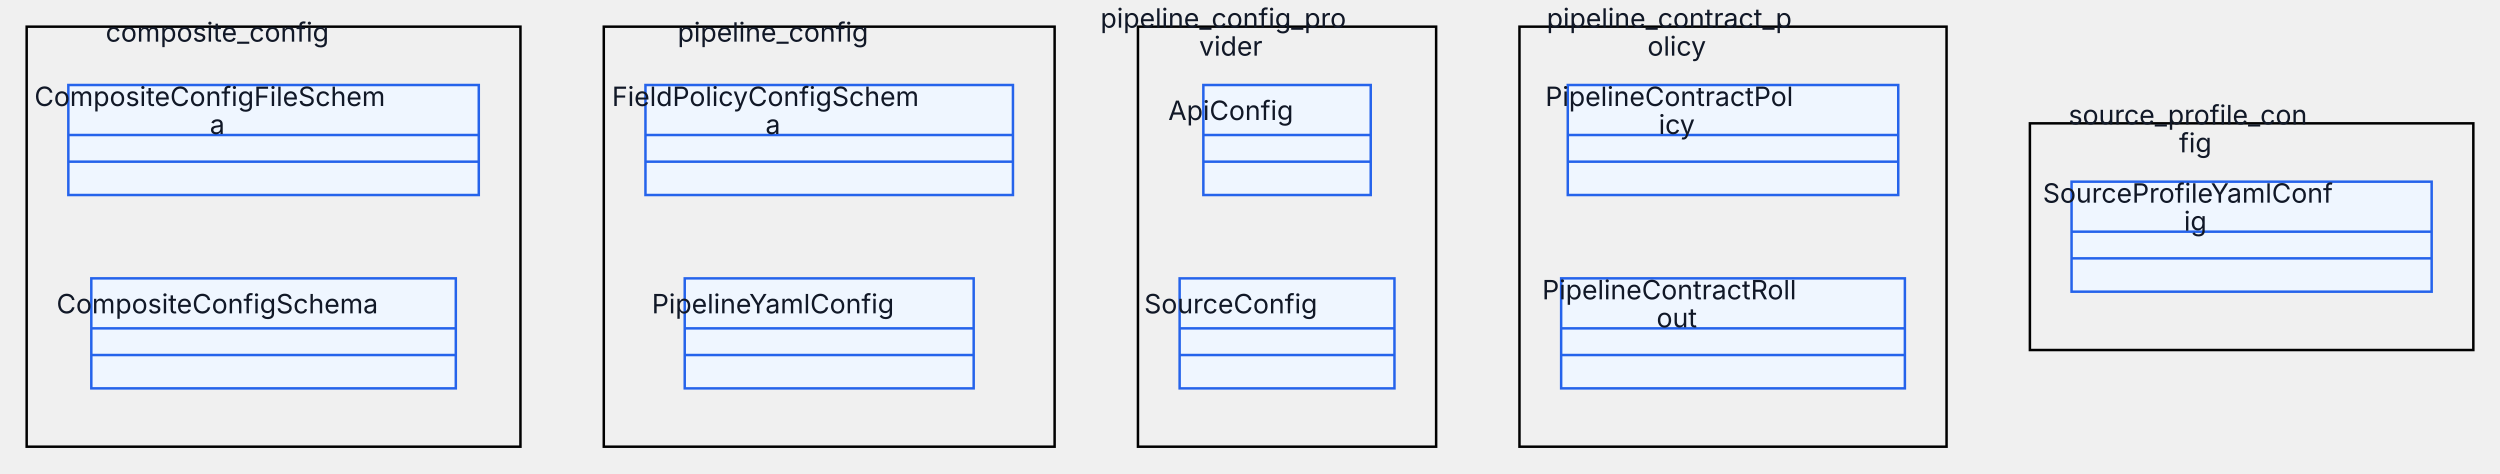
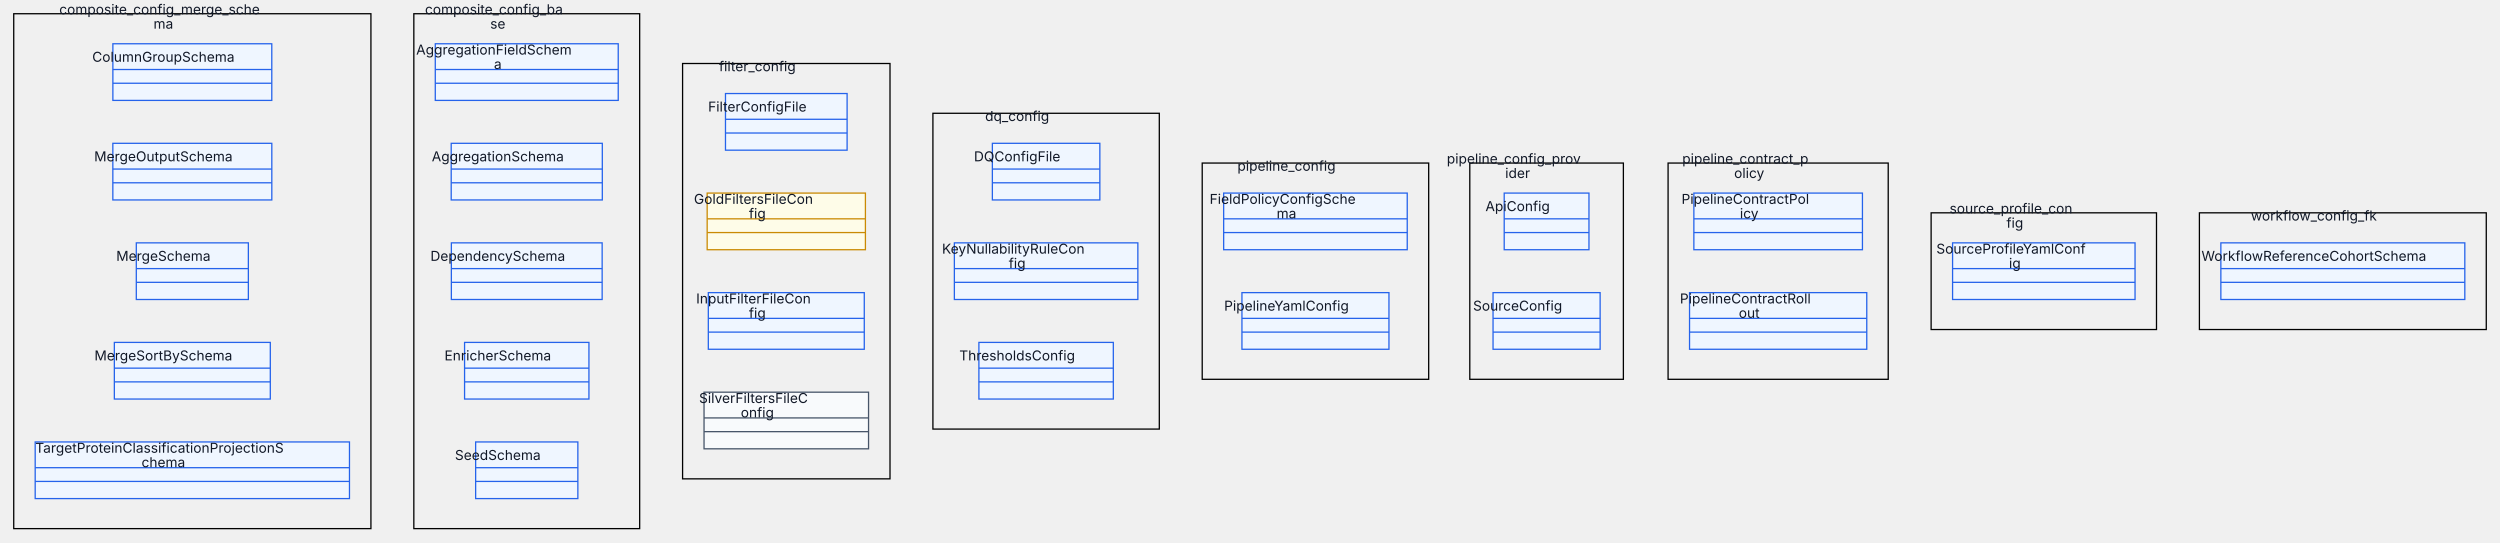
- <svg xmlns="http://www.w3.org/2000/svg" id="my-svg" width="100%" aria-roledescription="classDiagram" style="max-width:1499.91px;background-color:white" viewBox="0 -8 1499.906 284">
+ <svg xmlns="http://www.w3.org/2000/svg" id="my-svg" width="100%" aria-roledescription="classDiagram" style="max-width:2913.22px;background-color:white" viewBox="0 -8 2913.219 632">
  <style>#my-svg{font-family:Inter,-apple-system,BlinkMacSystemFont,'Segoe UI',Roboto,Oxygen,Ubuntu,sans-serif;font-size:16px;fill:#212121;}#my-svg .error-icon{fill:#f0fdf4;}#my-svg .error-text{fill:#212121;stroke:#212121;}#my-svg .edge-thickness-normal{stroke-width:2px;}#my-svg .edge-thickness-thick{stroke-width:3.5px;}#my-svg .edge-pattern-solid{stroke-dasharray:0;}#my-svg .edge-pattern-dashed{stroke-dasharray:3;}#my-svg .edge-pattern-dotted{stroke-dasharray:2;}#my-svg .marker{fill:#475569;stroke:#475569;}#my-svg .marker.cross{stroke:#475569;}#my-svg svg{font-family:Inter,-apple-system,BlinkMacSystemFont,'Segoe UI',Roboto,Oxygen,Ubuntu,sans-serif;font-size:16px;}#my-svg g.classGroup text{fill:#2563eb;stroke:none;font-family:Inter,-apple-system,BlinkMacSystemFont,'Segoe UI',Roboto,Oxygen,Ubuntu,sans-serif;font-size:10px;}#my-svg g.classGroup text .title{font-weight:bolder;}#my-svg .nodeLabel,#my-svg .edgeLabel{color:#212121;}#my-svg .edgeLabel .label rect{fill:#eff6ff;}#my-svg .label text{fill:#212121;}#my-svg .edgeLabel .label span{background:#eff6ff;}#my-svg .classTitle{font-weight:bolder;}#my-svg .node rect,#my-svg .node circle,#my-svg .node ellipse,#my-svg .node polygon,#my-svg .node path{fill:#eff6ff;stroke:#2563eb;stroke-width:1px;}#my-svg .divider{stroke:#2563eb;stroke-width:1;}#my-svg g.clickable{cursor:pointer;}#my-svg g.classGroup rect{fill:#eff6ff;stroke:#2563eb;}#my-svg g.classGroup line{stroke:#2563eb;stroke-width:1;}#my-svg .classLabel .box{stroke:none;stroke-width:0;fill:#eff6ff;opacity:0.5;}#my-svg .classLabel .label{fill:#2563eb;font-size:10px;}#my-svg .relation{stroke:#475569;stroke-width:1;fill:none;}#my-svg .dashed-line{stroke-dasharray:3;}#my-svg .dotted-line{stroke-dasharray:1 2;}#my-svg #compositionStart,#my-svg .composition{fill:#475569!important;stroke:#475569!important;stroke-width:1;}#my-svg #compositionEnd,#my-svg .composition{fill:#475569!important;stroke:#475569!important;stroke-width:1;}#my-svg #dependencyStart,#my-svg .dependency{fill:#475569!important;stroke:#475569!important;stroke-width:1;}#my-svg #dependencyStart,#my-svg .dependency{fill:#475569!important;stroke:#475569!important;stroke-width:1;}#my-svg #extensionStart,#my-svg .extension{fill:transparent!important;stroke:#475569!important;stroke-width:1;}#my-svg #extensionEnd,#my-svg .extension{fill:transparent!important;stroke:#475569!important;stroke-width:1;}#my-svg #aggregationStart,#my-svg .aggregation{fill:transparent!important;stroke:#475569!important;stroke-width:1;}#my-svg #aggregationEnd,#my-svg .aggregation{fill:transparent!important;stroke:#475569!important;stroke-width:1;}#my-svg #lollipopStart,#my-svg .lollipop{fill:#eff6ff!important;stroke:#475569!important;stroke-width:1;}#my-svg #lollipopEnd,#my-svg .lollipop{fill:#eff6ff!important;stroke:#475569!important;stroke-width:1;}#my-svg .edgeTerminals{font-size:11px;}#my-svg .classTitleText{text-anchor:middle;font-size:18px;fill:#212121;}#my-svg :root{--mermaid-font-family:"trebuchet ms",verdana,arial,sans-serif;}/*
 * Пользовательские стили диаграмм BioETL (структурированная копия)
 * Источник: custom.css
 * Цель: сгруппировать правила по типам элементов и документировать назначение каждого CSS-параметра.
 */

/* =========================================================
 * 1) Глобальная типографика и базовое поведение текста
 * ========================================================= */
svg {
    /* Задаёт основной стек шрифтов для всего текста в SVG. */
    font-family: Inter, -apple-system, BlinkMacSystemFont, 'Segoe UI', Roboto,
    Oxygen, Ubuntu, sans-serif;
}



/* =========================================================
 * 2) Общая геометрия узлов (для нескольких типов диаграмм)
 * ========================================================= */
.node rect,
.node circle,
.node ellipse,
.node polygon,
.node path {
    /* Единая толщина контура для фигур узлов. */
    stroke-width: 1.5px !important;
    /* Скругляет углы по горизонтали для более мягкого вида. */
    rx: 8;
    /* Скругляет углы по вертикали в паре с rx. */
    ry: 8;
    /* Добавляет лёгкую тень и отделяет узлы от фона. */
    filter:  none; /*  drop-shadow(0px 1px 2px rgba(0, 0, 0, 0.05));*/
}

/* =========================================================
 * 3) Контейнеры subgraph / cluster
 * ========================================================= */
.cluster rect,
.cluster path {
    /* Увеличивает радиус углов у контейнеров-групп. */
    rx: 10;
    /* Поддерживает симметрию скругления по вертикали. */
    ry: 10;
    /* Нейтральная заливка контейнера для снижения визуального шума. */
    fill: #f8fafc;
    /* Приглушённая обводка, чтобы границы были заметны, но не доминировали. */
    stroke: #94a3b8;
    /* Толщина границы контейнера в тон большинству узлов. */
    stroke-width: 1.5px;
    /* Убирает пунктир у рамок контейнеров. */
    stroke-dasharray: none;
    /* Делает фон контейнера полностью непрозрачным. */
    fill-opacity: 1;
    /* Отключает тень контейнера, чтобы акцент оставался на узлах. */
    filter: none;
}

.cluster text {
    /* Нормальный вес шрифта для заголовков групп. */
    font-weight: 400;
    /* Увеличенный размер заголовка относительно текста узлов. */
    font-size: 16px;
}

/* =========================================================
 * 4) Стили линий связей (edges/links)
 * ========================================================= */
.edgePath .path {
    /* Делает основные ребра более заметными в плотных графах. */
    stroke-width: 2.5px;
    /* Скругляет соединения сегментов линий. */
    stroke-linejoin: round;
    /* Скругляет окончания линий. */
    stroke-linecap: round;
}

.edgePath path,
.flowchart-link,
.relation,
.messageLine0,
.messageLine1,
.transition path {
    /* Унифицированные скруглённые соединения для всех типов линий. */
    stroke-linejoin: round;
    /* Унифицированные скруглённые окончания для всех типов линий. */
    stroke-linecap: round;
}

.transition path {
    /* Выравнивает толщину переходов state diagram с основными ребрами. */
    stroke-width: 2.5px;
}

/* =========================================================
 * 5) Подписи ребер и fallback-текст
 * ========================================================= */
.edgeLabel {
    /* Компактный размер шрифта для подписей на связях. */
    font-size: 12px;
    /* Плотная межстрочность для экономии места. */
    line-height: 1.1;
    /* Базовый непрозрачный фон под подписью. */
    background-color: #ffffff;
    /* Небольшие внутренние отступы вокруг текста. */
    padding: 1px 3px;
    /* Мягкое скругление фона подписи. */
    border-radius: 2px;
}

.edgeLabel span,
.edgeLabel p,
text.fo-fallback {
    /* Принудительный тёмный fill для контраста в SVG-рендерах. */
    fill: #111827 !important;
    /* Принудительный тёмный цвет для HTML-подписей. */
    color: #111827 !important;
    /* Полная непрозрачность текста. */
    opacity: 1 !important;
    /* Компактная межстрочность для многострочных подписей. */
    line-height: 1.1;
    /* Убирает стандартные внешние отступы HTML-параграфов. */
    margin: 0;
    /* Убирает стандартные внутренние отступы HTML-параграфов. */
    padding: 0;
}

.edgeLabel .labelBkg,
.labelBkg {
    /* Жёстко задаёт белый фон под текстом подписей. */
    background-color: #ffffff !important;
    /* Делает фон полностью непрозрачным во всех просмотрщиках. */
    opacity: 1 !important;
}

.edgeLabel rect {
    /* Переопределяет полупрозрачный фон по умолчанию у Mermaid. */
    opacity: 1 !important;
    /* Жёстко фиксирует белую заливку прямоугольника под подписью. */
    fill: #ffffff !important;
}

/* =========================================================
 * 6) Элементы sequence diagram
 * ========================================================= */
.actor {
    /* Толщина границы actor-блоков. */
    stroke-width: 1.5px;
    /* Скругление углов actor-блоков по горизонтали. */
    rx: 4;
    /* Скругление углов actor-блоков по вертикали. */
    ry: 4;
}

.messageLine0,
.messageLine1 {
    /* Толщина линий сообщений в sequence diagram. */
    stroke-width: 1.6px;
}

.messageText {
    /* Базовый размер текста сообщений. */
    font-size: 13px;
}

.activation0 {
    /* Более тонкая линия activation bar, чтобы не перегружать схему. */
    stroke-width: 1px;
}

.note {
    /* Скругление углов заметки по горизонтали. */
    rx: 4;
    /* Скругление углов заметки по вертикали. */
    ry: 4;
    /* Тонкая граница для вторичных блоков. */
    stroke-width: 1px;
    /* Лёгкая тень для визуального отделения заметок. */
    filter: drop-shadow(1px 1px 2px rgba(0, 0, 0, 0.06));
}

/* =========================================================
 * 7) Базовые элементы class diagram
 * ========================================================= */
g.classGroup rect {
    /* Скругление углов class box по горизонтали. */
    rx: 10;
    /* Скругление углов class box по вертикали. */
    ry: 10;
    /* Толщина границы class box. */
    stroke-width: 1.5px;
    /* Мягкая тень у class box без агрессивного контраста. */
    filter: drop-shadow(1px 1px 2px rgba(0, 0, 0, 0.06));
}

g.classGroup text {
    /* Базовый размер текста внутри class diagram. */
    font-size: 14px;
    padding: 10px 10px;
}

g.classGroup line {
    /* Толщина внутренних разделителей класса. */
    stroke-width: 1px;
}

.relation {
    /* Толщина связей между классами на уровне основных ребер. */
    stroke-width: 2.5px;
}

/* =========================================================
 * 8) Типографика HTML-лейблов class diagram
 * ========================================================= */
g.label-group .nodeLabel {
    /* Увеличенный размер названия класса для иерархии. */
    font-size: 16px !important;
    /* Полужирный акцент на имени класса. */
    font-weight: 200 !important;
    /* Лёгкое межбуквенное расстояние для читаемости заголовка. */
    letter-spacing: 0.01em;
}

g.annotation-group .nodeLabel {
    /* Уменьшенный размер для стереотипов/аннотаций. */
    font-size: 11px !important;
    /* Курсив для визуального отделения аннотаций. */
    font-style: italic !important;
    /* Небольшое ослабление контраста вторичного текста. */
    opacity: 0.8;
}

g.members-group .nodeLabel,
g.methods-group .nodeLabel {
    /* Компактный размер для атрибутов и методов. */
    font-size: 12px !important;
    /* Нормальный вес шрифта для плотного структурного текста. */
    font-weight: 400 !important;
}

/* =========================================================
 * 9) Помощники размеров foreignObject (class/flowchart)
 * ========================================================= */
g.members-group foreignObject,
g.methods-group foreignObject {
    /* Минимальная высота областей members/methods. */
    min-height: 40px;
}

.node foreignObject &gt; div,
g.classGroup foreignObject &gt; div {
    /* Стабилизирует вычисление размеров с учётом отступов/границ. */
    box-sizing: border-box;
}

.node.size-sm foreignObject &gt; div {
    /* Минимальная высота для малого размерного уровня узла. */
    min-height: 80px;
    /* Минимальная ширина для малого размерного уровня узла. */
    min-width: 180px;
}

.node.size-md foreignObject &gt; div {
    /* Минимальная высота для среднего размерного уровня узла. */
    min-height: 140px;
    /* Минимальная ширина для среднего размерного уровня узла. */
    min-width: 260px;
}

.node.size-lg foreignObject &gt; div {
    /* Минимальная высота для большого размерного уровня узла. */
    min-height: 200px;
    /* Минимальная ширина для большого размерного уровня узла. */
    min-width: 340px;
}

/* =========================================================
 * 10) Элементы state diagram
 * ========================================================= */
g.stateGroup rect {
    /* Скругление углов контейнеров состояний по горизонтали. */
    rx: 8;
    /* Скругление углов контейнеров состояний по вертикали. */
    ry: 8;
}

.statediagram-state rect {
    /* Скругление углов узлов состояния по горизонтали. */
    rx: 8;
    /* Скругление углов узлов состояния по вертикали. */
    ry: 8;
    /* Толщина границы узла состояния. */
    stroke-width: 1.5px;
    /* Лёгкая тень для визуального отделения state box. */
    filter: drop-shadow(1px 2px 3px rgba(0, 0, 0, 0.08));
}

/* =========================================================
 * 11) Элементы ER diagram
 * ========================================================= */
.er.entityBox {
    /* Толщина границы сущности ER-диаграммы. */
    stroke-width: 1.5px;
    /* Скругление углов сущности по горизонтали. */
    rx: 4;
    /* Скругление углов сущности по вертикали. */
    ry: 4;
    /* Лёгкая тень для отделения блоков сущностей. */
    filter: drop-shadow(1px 2px 3px rgba(0, 0, 0, 0.08));
}

/* =========================================================
 * 12) Узлы mindmap
 * ========================================================= */
.mindmap-node rect,
.mindmap-node circle {
    /* Толщина контура узлов mindmap. */
    stroke-width: 1.5px;
    /* Чуть более выраженная тень для плотных радиальных веток. */
    filter: drop-shadow(1px 2px 2px rgba(0, 0, 0, 0.1));
}

/* =========================================================
 * 13) Маркеры стрелок
 * ========================================================= */
marker path {
    /* Единый нейтральный цвет наконечников стрелок. */
    fill: #475569;
}

/* =========================================================
 * 14) Цветовая карта архитектурных слоёв (fallback-селекторы)
 * ========================================================= */
[id*="Domain"] &gt; rect,
[id*="Domain"] &gt; path {
    /* Цвет фона для доменного слоя. */
    fill: #f5f3ff !important;
    /* Цвет границы для доменного слоя. */
    stroke: #7c3aed !important;
}

.cluster[id*="Domain"] &gt; rect,
.cluster[id*="Domain"] &gt; path {
    fill: #ffffff !important;
}

[id*="Application"] &gt; rect,
[id*="Application"] &gt; path {
    /* Цвет фона для application-слоя. */
    fill: #f0fdf4 !important;
    /* Цвет границы для application-слоя. */
    stroke: #16a34a !important;
}

.cluster[id*="Application"] &gt; rect,
.cluster[id*="Application"] &gt; path {
    fill: #ffffff !important;
}

[id*="Infrastructure"] &gt; rect,
[id*="Infrastructure"] &gt; path {
    /* Цвет фона для infrastructure-слоя. */
    fill: #fff1f2 !important;
    /* Цвет границы для infrastructure-слоя. */
    stroke: #dc2626 !important;
}

.cluster[id*="Infrastructure"] &gt; rect,
.cluster[id*="Infrastructure"] &gt; path {
    fill: #ffffff !important;
}

[id*="Composition"] &gt; rect,
[id*="Composition"] &gt; path {
    /* Цвет фона для composition-слоя. */
    fill: #fff7ed !important;
    /* Цвет границы для composition-слоя. */
    stroke: #f59e0b !important;
}

.cluster[id*="Composition"] &gt; rect,
.cluster[id*="Composition"] &gt; path {
    fill: #ffffff !important;
}

[id*="Interfaces"] &gt; rect,
[id*="Interfaces"] &gt; path {
    /* Цвет фона для слоя интерфейсов. */
    fill: #eff6ff !important;
    /* Цвет границы для слоя интерфейсов. */
    stroke: #2563eb !important;
}

.cluster[id*="Interfaces"] &gt; rect,
.cluster[id*="Interfaces"] &gt; path {
    fill: #ffffff !important;
}

[id*="External"] &gt; rect,
[id*="External"] &gt; path {
    /* Цвет фона для внешних систем. */
    fill: #f1f5f9 !important;
    /* Цвет границы для внешних систем. */
    stroke: #64748b !important;
}

.cluster[id*="External"] &gt; rect,
.cluster[id*="External"] &gt; path {
    fill: #ffffff !important;
}

/* Белая подложка под подписи всех архитектурных/medallion слоёв */
g.cluster[id*="Domain"] .cluster-label foreignObject &gt; div,
g.cluster[id*="Application"] .cluster-label foreignObject &gt; div,
g.cluster[id*="Infrastructure"] .cluster-label foreignObject &gt; div,
g.cluster[id*="Composition"] .cluster-label foreignObject &gt; div,
g.cluster[id*="Interfaces"] .cluster-label foreignObject &gt; div,
g.cluster[id*="External"] .cluster-label foreignObject &gt; div,
g.cluster[id*="Bronze"] .cluster-label foreignObject &gt; div,
g.cluster[id*="Silver"] .cluster-label foreignObject &gt; div,
g.cluster[id*="Gold"] .cluster-label foreignObject &gt; div,
g.cluster[id*="Quarantine"] .cluster-label foreignObject &gt; div {
    background: #ffffff !important;
    padding: 0 6px !important;
    border-radius: 4px;
}

/* Fallback для рендеров без foreignObject: не рисуем толстую обводку */
g.cluster[id*="Domain"] .cluster-label text.fo-fallback,
g.cluster[id*="Application"] .cluster-label text.fo-fallback,
g.cluster[id*="Infrastructure"] .cluster-label text.fo-fallback,
g.cluster[id*="Composition"] .cluster-label text.fo-fallback,
g.cluster[id*="Interfaces"] .cluster-label text.fo-fallback,
g.cluster[id*="External"] .cluster-label text.fo-fallback,
g.cluster[id*="Bronze"] .cluster-label text.fo-fallback,
g.cluster[id*="Silver"] .cluster-label text.fo-fallback,
g.cluster[id*="Gold"] .cluster-label text.fo-fallback,
g.cluster[id*="Quarantine"] .cluster-label text.fo-fallback {
    fill: #111827 !important;
    stroke: none !important;
}

/* =========================================================
 * 15) Цветовая карта слоёв Medallion
 * ========================================================= */
[id*="Bronze"] &gt; rect,
[id*="Bronze"] &gt; path {
    /* Цвет фона Bronze-слоя. */
    fill: #fff7ed !important;
    /* Цвет границы Bronze-слоя. */
    stroke: #f59e0b !important;
}

[id*="Silver"] &gt; rect,
[id*="Silver"] &gt; path {
    /* Цвет фона Silver-слоя. */
    fill: #f8fafc !important;
    /* Цвет границы Silver-слоя. */
    stroke: #475569 !important;
}

[id*="Gold"] &gt; rect,
[id*="Gold"] &gt; path {
    /* Цвет фона Gold-слоя. */
    fill: #fefce8 !important;
    /* Цвет границы Gold-слоя. */
    stroke: #ca8a04 !important;
}

[id*="Quarantine"] &gt; rect,
[id*="Quarantine"] &gt; path {
    /* Цвет фона для карантинных/проблемных потоков данных. */
    fill: #ffe4e6 !important;
    /* Цвет границы для карантинных/проблемных потоков данных. */
    stroke: #e11d48 !important;
}
/* Нормализует вес текста в узлах и заголовках слоёв (без полужирного акцента). */
.node .label text,
.node .label tspan,
.node .label .nodeLabel,
text.fo-fallback {
    stroke: none !important;
    stroke-width: 0 !important;
    fill: #111827 !important;
    font-weight: 400 !important;
}
/* Single text layer (fallback-only) */
text.fo-fallback {
    display: inline !important;
}

foreignObject {
    display: none !important;
}/* bioetl-inject */#my-svg .edgeLabel rect{opacity:1!important;fill:#ffffff!important}#my-svg .labelBkg{background-color:#ffffff!important;opacity:1!important}#my-svg .edgeLabel .labelBkg{background-color:#ffffff!important;opacity:1!important}#my-svg .edgeLabel{font-size:12px;line-height:1.1;padding:1px 3px}#my-svg .edgeLabel span{color:#111827!important;fill:#111827!important;opacity:1!important;line-height:1.1;margin:0;padding:0}#my-svg .edgeLabel p{color:#111827!important;fill:#111827!important;opacity:1!important;line-height:1.1;margin:0;padding:0}#my-svg text.fo-fallback{color:#111827!important;fill:#111827!important;opacity:1!important}</style>
  <defs>
    <marker id="my-svg_classDiagram-aggregationStart" class="marker aggregation classDiagram" markerHeight="240" markerWidth="190" orient="auto" refX="18" refY="7">
      <path d="m18 7-9 6-8-6 8-6Z" />
    </marker>
  </defs>
  <defs>
    <marker id="my-svg_classDiagram-aggregationEnd" class="marker aggregation classDiagram" markerHeight="28" markerWidth="20" orient="auto" refX="1" refY="7">
      <path d="m18 7-9 6-8-6 8-6Z" />
    </marker>
  </defs>
  <defs>
    <marker id="my-svg_classDiagram-extensionStart" class="marker extension classDiagram" markerHeight="240" markerWidth="190" orient="auto" refX="18" refY="7">
      <path d="m1 7 17 6V1Z" />
    </marker>
  </defs>
  <defs>
    <marker id="my-svg_classDiagram-extensionEnd" class="marker extension classDiagram" markerHeight="28" markerWidth="20" orient="auto" refX="1" refY="7">
      <path d="M1 1v12l17-6Z" />
    </marker>
  </defs>
  <defs>
    <marker id="my-svg_classDiagram-compositionStart" class="marker composition classDiagram" markerHeight="240" markerWidth="190" orient="auto" refX="18" refY="7">
      <path d="m18 7-9 6-8-6 8-6Z" />
    </marker>
  </defs>
  <defs>
    <marker id="my-svg_classDiagram-compositionEnd" class="marker composition classDiagram" markerHeight="28" markerWidth="20" orient="auto" refX="1" refY="7">
      <path d="m18 7-9 6-8-6 8-6Z" />
    </marker>
  </defs>
  <defs>
    <marker id="my-svg_classDiagram-dependencyStart" class="marker dependency classDiagram" markerHeight="240" markerWidth="190" orient="auto" refX="6" refY="7">
      <path d="m5 7 4 6-8-6 8-6Z" />
    </marker>
  </defs>
  <defs>
    <marker id="my-svg_classDiagram-dependencyEnd" class="marker dependency classDiagram" markerHeight="28" markerWidth="20" orient="auto" refX="13" refY="7">
      <path d="m18 7-9 6 5-6-5-6Z" />
    </marker>
  </defs>
  <defs>
    <marker id="my-svg_classDiagram-lollipopStart" class="marker lollipop classDiagram" markerHeight="240" markerWidth="190" orient="auto" refX="13" refY="7">
      <circle cx="7" cy="7" r="6" fill="transparent" stroke="#000" />
    </marker>
  </defs>
  <defs>
    <marker id="my-svg_classDiagram-lollipopEnd" class="marker lollipop classDiagram" markerHeight="240" markerWidth="190" orient="auto" refX="1" refY="7">
      <circle cx="7" cy="7" r="6" fill="transparent" stroke="#000" />
    </marker>
  </defs>
  <g class="root">
    <g class="nodes">
      <g class="root">
        <g class="clusters" transform="translate(8)">
-           <g id="composite_config" class="cluster">
-             <path d="M8 8h296.25v252H8z" style="fill:none;stroke:black" />
+           <g id="composite_config_merge_schema" class="cluster">
+             <path d="M8 8h416.234v600H8z" style="fill:none;stroke:black" />
            <g class="cluster-label">
-               <text xml:space="preserve" x="62.258" y="9" class="fo-fallback" text-anchor="middle" transform="translate(93.867 8)">
-                 <tspan x="62.258">composite_config</tspan>
+               <text xml:space="preserve" x="122.477" y=".6" class="fo-fallback" text-anchor="middle" transform="translate(93.64 8)">
+                 <tspan x="122.477">composite_config_merge_sche</tspan>
+                 <tspan x="122.477" dy="16.8">ma</tspan>
              </text>
            </g>
          </g>
        </g>
        <g class="nodes" transform="translate(8)">
-           <g id="classId-CompositeConfigFileSchema-0" class="node default">
-             <path d="M33 43h246.25v66H33z" class="outer title-state" />
-             <path d="M33 73h246.25M33 89h246.25" class="divider" />
-             <g class="label">
-               <text xml:space="preserve" x="111.125" y=".6" class="classTitle fo-fallback" text-anchor="middle" transform="translate(45 55)">
-                 <tspan x="111.125">CompositeConfigFileSchem</tspan>
-                 <tspan x="111.125" dy="16.8">a</tspan>
-               </text>
-             </g>
-           </g>
-           <g id="classId-CompositeConfigSchema-1" class="node default">
-             <path d="M46.781 159h218.688v66H46.781z" class="outer title-state" />
-             <path d="M46.781 189h218.688M46.781 205h218.688" class="divider" />
-             <g class="label">
-               <text xml:space="preserve" x="97.344" y="9" class="classTitle fo-fallback" text-anchor="middle" transform="translate(58.781 171)">
-                 <tspan x="97.344">CompositeConfigSchema</tspan>
+           <g id="classId-ColumnGroupSchema-0" class="node default">
+             <path d="M123.531 43h185.172v66H123.531z" class="outer title-state" />
+             <path d="M123.531 73h185.172M123.531 89h185.172" class="divider" />
+             <g class="label">
+               <text xml:space="preserve" x="80.586" y="9" class="classTitle fo-fallback" text-anchor="middle" transform="translate(135.531 55)">
+                 <tspan x="80.586">ColumnGroupSchema</tspan>
+               </text>
+             </g>
+           </g>
+           <g id="classId-MergeOutputSchema-1" class="node default">
+             <path d="M123.492 159h185.25v66h-185.25z" class="outer title-state" />
+             <path d="M123.492 189h185.25M123.492 205h185.25" class="divider" />
+             <g class="label">
+               <text xml:space="preserve" x="80.625" y="9" class="classTitle fo-fallback" text-anchor="middle" transform="translate(135.492 171)">
+                 <tspan x="80.625">MergeOutputSchema</tspan>
+               </text>
+             </g>
+           </g>
+           <g id="classId-MergeSchema-2" class="node default">
+             <path d="M150.836 275H281.4v66H150.836z" class="outer title-state" />
+             <path d="M150.836 305h130.562M150.836 321h130.562" class="divider" />
+             <g class="label">
+               <text xml:space="preserve" x="53.281" y="9" class="classTitle fo-fallback" text-anchor="middle" transform="translate(162.836 287)">
+                 <tspan x="53.281">MergeSchema</tspan>
+               </text>
+             </g>
+           </g>
+           <g id="classId-MergeSortBySchema-3" class="node default">
+             <path d="M125.25 391h181.734v66H125.25z" class="outer title-state" />
+             <path d="M125.25 421h181.734M125.25 437h181.734" class="divider" />
+             <g class="label">
+               <text xml:space="preserve" x="78.867" y="9" class="classTitle fo-fallback" text-anchor="middle" transform="translate(137.25 403)">
+                 <tspan x="78.867">MergeSortBySchema</tspan>
+               </text>
+             </g>
+           </g>
+           <g id="classId-TargetProteinClassificationProjectionSchema-4" class="node default">
+             <path d="M33 507h366.234v66H33z" class="outer title-state" />
+             <path d="M33 537h366.234M33 553h366.234" class="divider" />
+             <g class="label">
+               <text xml:space="preserve" x="171.117" y=".6" class="classTitle fo-fallback" text-anchor="middle" transform="translate(45 519)">
+                 <tspan x="171.117">TargetProteinClassificationProjectionS</tspan>
+                 <tspan x="171.117" dy="16.8">chema</tspan>
              </text>
            </g>
          </g>
        </g>
      </g>
      <g class="root">
-         <g class="clusters" transform="translate(354.25)">
-           <g id="pipeline_config" class="cluster">
-             <path d="M8 8h270.484v252H8z" style="fill:none;stroke:black" />
+         <g class="clusters" transform="translate(474.234)">
+           <g id="composite_config_base" class="cluster">
+             <path d="M8 8h263.172v600H8z" style="fill:none;stroke:black" />
            <g class="cluster-label">
-               <text xml:space="preserve" x="53.375" y="9" class="fo-fallback" text-anchor="middle" transform="translate(89.867 8)">
-                 <tspan x="53.375">pipeline_config</tspan>
-               </text>
-             </g>
-           </g>
-         </g>
-         <g class="nodes" transform="translate(354.25)">
-           <g id="classId-FieldPolicyConfigSchema-2" class="node default">
-             <path d="M33 43h220.484v66H33z" class="outer title-state" />
-             <path d="M33 73h220.484M33 89h220.484" class="divider" />
-             <g class="label">
-               <text xml:space="preserve" x="98.242" y=".6" class="classTitle fo-fallback" text-anchor="middle" transform="translate(45 55)">
-                 <tspan x="98.242">FieldPolicyConfigSchem</tspan>
-                 <tspan x="98.242" dy="16.8">a</tspan>
-               </text>
-             </g>
-           </g>
-           <g id="classId-PipelineYamlConfig-3" class="node default">
-             <path d="M56.562 159h173.36v66H56.561z" class="outer title-state" />
-             <path d="M56.562 189h173.36M56.562 205h173.36" class="divider" />
-             <g class="label">
-               <text xml:space="preserve" x="74.68" y="9" class="classTitle fo-fallback" text-anchor="middle" transform="translate(68.563 171)">
-                 <tspan x="74.68">PipelineYamlConfig</tspan>
+               <text xml:space="preserve" x="84.68" y=".6" class="fo-fallback" text-anchor="middle" transform="translate(54.906 8)">
+                 <tspan x="84.68">composite_config_ba</tspan>
+                 <tspan x="84.68" dy="16.8">se</tspan>
+               </text>
+             </g>
+           </g>
+         </g>
+         <g class="nodes" transform="translate(474.234)">
+           <g id="classId-AggregationFieldSchema-5" class="node default">
+             <path d="M33 43h213.172v66H33z" class="outer title-state" />
+             <path d="M33 73h213.172M33 89h213.172" class="divider" />
+             <g class="label">
+               <text xml:space="preserve" x="94.586" y=".6" class="classTitle fo-fallback" text-anchor="middle" transform="translate(45 55)">
+                 <tspan x="94.586">AggregationFieldSchem</tspan>
+                 <tspan x="94.586" dy="16.8">a</tspan>
+               </text>
+             </g>
+           </g>
+           <g id="classId-AggregationSchema-6" class="node default">
+             <path d="M51.547 159h176.078v66H51.547z" class="outer title-state" />
+             <path d="M51.547 189h176.078M51.547 205h176.078" class="divider" />
+             <g class="label">
+               <text xml:space="preserve" x="76.039" y="9" class="classTitle fo-fallback" text-anchor="middle" transform="translate(63.547 171)">
+                 <tspan x="76.039">AggregationSchema</tspan>
+               </text>
+             </g>
+           </g>
+           <g id="classId-DependencySchema-7" class="node default">
+             <path d="M51.734 275h175.703v66H51.734z" class="outer title-state" />
+             <path d="M51.734 305h175.704M51.734 321h175.704" class="divider" />
+             <g class="label">
+               <text xml:space="preserve" x="75.852" y="9" class="classTitle fo-fallback" text-anchor="middle" transform="translate(63.734 287)">
+                 <tspan x="75.852">DependencySchema</tspan>
+               </text>
+             </g>
+           </g>
+           <g id="classId-EnricherSchema-8" class="node default">
+             <path d="M67.125 391h144.922v66H67.125z" class="outer title-state" />
+             <path d="M67.125 421h144.922M67.125 437h144.922" class="divider" />
+             <g class="label">
+               <text xml:space="preserve" x="60.461" y="9" class="classTitle fo-fallback" text-anchor="middle" transform="translate(79.125 403)">
+                 <tspan x="60.461">EnricherSchema</tspan>
+               </text>
+             </g>
+           </g>
+           <g id="classId-SeedSchema-9" class="node default">
+             <path d="M80.03 507h119.11v66H80.03z" class="outer title-state" />
+             <path d="M80.03 537h119.11M80.03 553h119.11" class="divider" />
+             <g class="label">
+               <text xml:space="preserve" x="47.555" y="9" class="classTitle fo-fallback" text-anchor="middle" transform="translate(92.031 519)">
+                 <tspan x="47.555">SeedSchema</tspan>
              </text>
            </g>
          </g>
        </g>
      </g>
      <g class="root">
-         <g class="clusters" transform="translate(674.734)">
-           <g id="pipeline_config_provider" class="cluster">
-             <path d="M8 8h178.891v252H8z" style="fill:none;stroke:black" />
+         <g class="clusters" transform="translate(787.406 58)">
+           <g id="filter_config" class="cluster">
+             <path d="M8 8h241.703v484H8z" style="fill:none;stroke:black" />
            <g class="cluster-label">
-               <text xml:space="preserve" x="86.727" y=".6" class="fo-fallback" text-anchor="middle" transform="translate(10.719 8)">
-                 <tspan x="86.727">pipeline_config_pro</tspan>
-                 <tspan x="86.727" dy="16.8">vider</tspan>
-               </text>
-             </g>
-           </g>
-         </g>
-         <g class="nodes" transform="translate(674.734)">
-           <g id="classId-ApiConfig-4" class="node default">
-             <path d="M47.234 43h100.422v66H47.234z" class="outer title-state" />
-             <path d="M47.234 73h100.422M47.234 89h100.422" class="divider" />
-             <g class="label">
-               <text xml:space="preserve" x="38.211" y="9" class="classTitle fo-fallback" text-anchor="middle" transform="translate(59.234 55)">
-                 <tspan x="38.211">ApiConfig</tspan>
-               </text>
-             </g>
-           </g>
-           <g id="classId-SourceConfig-5" class="node default">
-             <path d="M33 159h128.891v66H33.001z" class="outer title-state" />
-             <path d="M33 189h128.89M33 205h128.89" class="divider" />
-             <g class="label">
-               <text xml:space="preserve" x="52.445" y="9" class="classTitle fo-fallback" text-anchor="middle" transform="translate(45 171)">
-                 <tspan x="52.445">SourceConfig</tspan>
+               <text xml:space="preserve" x="44.133" y="9" class="fo-fallback" text-anchor="middle" transform="translate(84.719 8)">
+                 <tspan x="44.133">filter_config</tspan>
+               </text>
+             </g>
+           </g>
+         </g>
+         <g class="nodes" transform="translate(787.406 58)">
+           <g id="classId-FilterConfigFile-10" class="node default">
+             <path d="M57.993 43h141.719v66H57.992z" class="outer title-state" />
+             <path d="M57.993 73H199.71M57.993 89H199.71" class="divider" />
+             <g class="label">
+               <text xml:space="preserve" x="58.859" y="9" class="classTitle fo-fallback" text-anchor="middle" transform="translate(69.992 55)">
+                 <tspan x="58.859">FilterConfigFile</tspan>
+               </text>
+             </g>
+           </g>
+           <g id="classId-GoldFiltersFileConfig-11" class="node default">
+             <path d="M36.649 159h184.406v66H36.649z" class="outer title-state" />
+             <path d="M36.649 189h184.406M36.649 205h184.406" class="divider" />
+             <g class="label">
+               <text xml:space="preserve" x="80.203" y=".6" class="classTitle fo-fallback" text-anchor="middle" transform="translate(48.648 171)">
+                 <tspan x="80.203">GoldFiltersFileCon</tspan>
+                 <tspan x="80.203" dy="16.8">fig</tspan>
+               </text>
+             </g>
+           </g>
+           <g id="classId-InputFilterFileConfig-12" class="node default">
+             <path d="M37.985 275h181.734v66H37.985z" class="outer title-state" />
+             <path d="M37.985 305h181.734M37.985 321h181.734" class="divider" />
+             <g class="label">
+               <text xml:space="preserve" x="78.867" y=".6" class="classTitle fo-fallback" text-anchor="middle" transform="translate(49.984 287)">
+                 <tspan x="78.867">InputFilterFileCon</tspan>
+                 <tspan x="78.867" dy="16.8">fig</tspan>
+               </text>
+             </g>
+           </g>
+           <g id="classId-SilverFiltersFileConfig-13" class="node default">
+             <path d="M33 391h191.703v66H33z" class="outer title-state" />
+             <path d="M33 421h191.704M33 437h191.704" class="divider" />
+             <g class="label">
+               <text xml:space="preserve" x="83.852" y=".6" class="classTitle fo-fallback" text-anchor="middle" transform="translate(45 403)">
+                 <tspan x="83.852">SilverFiltersFileC</tspan>
+                 <tspan x="83.852" dy="16.8">onfig</tspan>
              </text>
            </g>
          </g>
        </g>
      </g>
      <g class="root">
-         <g class="clusters" transform="translate(903.625)">
-           <g id="pipeline_contract_policy" class="cluster">
-             <path d="M8 8h256.234v252H8z" style="fill:none;stroke:black" />
+         <g class="clusters" transform="translate(1079.11 116)">
+           <g id="dq_config" class="cluster">
+             <path d="M8 8h263.813v368H8z" style="fill:none;stroke:black" />
            <g class="cluster-label">
-               <text xml:space="preserve" x="85.391" y=".6" class="fo-fallback" text-anchor="middle" transform="translate(50.727 8)">
-                 <tspan x="85.391">pipeline_contract_p</tspan>
-                 <tspan x="85.391" dy="16.8">olicy</tspan>
-               </text>
-             </g>
-           </g>
-         </g>
-         <g class="nodes" transform="translate(903.625)">
-           <g id="classId-PipelineContractPolicy-6" class="node default">
-             <path d="M36.984 43H235.25v66H36.984z" class="outer title-state" />
-             <path d="M36.984 73H235.25M36.984 89H235.25" class="divider" />
-             <g class="label">
-               <text xml:space="preserve" x="87.133" y=".6" class="classTitle fo-fallback" text-anchor="middle" transform="translate(48.984 55)">
-                 <tspan x="87.133">PipelineContractPol</tspan>
-                 <tspan x="87.133" dy="16.8">icy</tspan>
-               </text>
-             </g>
-           </g>
-           <g id="classId-PipelineContractRollout-7" class="node default">
-             <path d="M33 159h206.234v66H33z" class="outer title-state" />
-             <path d="M33 189h206.234M33 205h206.234" class="divider" />
-             <g class="label">
-               <text xml:space="preserve" x="91.117" y=".6" class="classTitle fo-fallback" text-anchor="middle" transform="translate(45 171)">
-                 <tspan x="91.117">PipelineContractRoll</tspan>
-                 <tspan x="91.117" dy="16.8">out</tspan>
+               <text xml:space="preserve" x="35.828" y="9" class="fo-fallback" text-anchor="middle" transform="translate(104.078 8)">
+                 <tspan x="35.828">dq_config</tspan>
+               </text>
+             </g>
+           </g>
+         </g>
+         <g class="nodes" transform="translate(1079.11 116)">
+           <g id="classId-DQConfigFile-14" class="node default">
+             <path d="M77.281 43h125.25v66H77.281z" class="outer title-state" />
+             <path d="M77.281 73h125.25M77.281 89h125.25" class="divider" />
+             <g class="label">
+               <text xml:space="preserve" x="50.625" y="9" class="classTitle fo-fallback" text-anchor="middle" transform="translate(89.281 55)">
+                 <tspan x="50.625">DQConfigFile</tspan>
+               </text>
+             </g>
+           </g>
+           <g id="classId-KeyNullabilityRuleConfig-15" class="node default">
+             <path d="M33 159h213.813v66H33z" class="outer title-state" />
+             <path d="M33 189h213.812M33 205h213.812" class="divider" />
+             <g class="label">
+               <text xml:space="preserve" x="94.906" y=".6" class="classTitle fo-fallback" text-anchor="middle" transform="translate(45 171)">
+                 <tspan x="94.906">KeyNullabilityRuleCon</tspan>
+                 <tspan x="94.906" dy="16.8">fig</tspan>
+               </text>
+             </g>
+           </g>
+           <g id="classId-ThresholdsConfig-16" class="node default">
+             <path d="M61.586 275h156.641v66H61.587z" class="outer title-state" />
+             <path d="M61.586 305h156.64M61.586 321h156.64" class="divider" />
+             <g class="label">
+               <text xml:space="preserve" x="66.32" y="9" class="classTitle fo-fallback" text-anchor="middle" transform="translate(73.586 287)">
+                 <tspan x="66.32">ThresholdsConfig</tspan>
              </text>
            </g>
          </g>
        </g>
      </g>
      <g class="root">
-         <g class="clusters" transform="translate(1209.86 58)">
+         <g class="clusters" transform="translate(1392.922 174)">
+           <g id="pipeline_config" class="cluster">
+             <path d="M8 8h263.906v252H8z" style="fill:none;stroke:black" />
+             <g class="cluster-label">
+               <text xml:space="preserve" x="55.211" y="9" class="fo-fallback" text-anchor="middle" transform="translate(84.742 8)">
+                 <tspan x="55.211">pipeline_config</tspan>
+               </text>
+             </g>
+           </g>
+         </g>
+         <g class="nodes" transform="translate(1392.922 174)">
+           <g id="classId-FieldPolicyConfigSchema-17" class="node default">
+             <path d="M33 43h213.906v66H33z" class="outer title-state" />
+             <path d="M33 73h213.906M33 89h213.906" class="divider" />
+             <g class="label">
+               <text xml:space="preserve" x="94.953" y=".6" class="classTitle fo-fallback" text-anchor="middle" transform="translate(45 55)">
+                 <tspan x="94.953">FieldPolicyConfigSche</tspan>
+                 <tspan x="94.953" dy="16.8">ma</tspan>
+               </text>
+             </g>
+           </g>
+           <g id="classId-PipelineYamlConfig-18" class="node default">
+             <path d="M54.297 159H225.61v66H54.297z" class="outer title-state" />
+             <path d="M54.297 189H225.61M54.297 205H225.61" class="divider" />
+             <g class="label">
+               <text xml:space="preserve" x="73.656" y="9" class="classTitle fo-fallback" text-anchor="middle" transform="translate(66.297 171)">
+                 <tspan x="73.656">PipelineYamlConfig</tspan>
+               </text>
+             </g>
+           </g>
+         </g>
+       </g>
+       <g class="root">
+         <g class="clusters" transform="translate(1706.828 174)">
+           <g id="pipeline_config_provider" class="cluster">
+             <path d="M5.906 8h178.969v252H5.906z" style="fill:none;stroke:black" />
+             <g class="cluster-label">
+               <text xml:space="preserve" x="89.484" y=".6" class="fo-fallback" text-anchor="middle" transform="translate(5.906 8)">
+                 <tspan x="89.484">pipeline_config_prov</tspan>
+                 <tspan x="89.484" dy="16.8">ider</tspan>
+               </text>
+             </g>
+           </g>
+         </g>
+         <g class="nodes" transform="translate(1706.828 174)">
+           <g id="classId-ApiConfig-19" class="node default">
+             <path d="M46.008 43h98.766v66H46.008z" class="outer title-state" />
+             <path d="M46.008 73h98.766M46.008 89h98.766" class="divider" />
+             <g class="label">
+               <text xml:space="preserve" x="37.383" y="9" class="classTitle fo-fallback" text-anchor="middle" transform="translate(58.008 55)">
+                 <tspan x="37.383">ApiConfig</tspan>
+               </text>
+             </g>
+           </g>
+           <g id="classId-SourceConfig-20" class="node default">
+             <path d="M33 159h124.78v66H33z" class="outer title-state" />
+             <path d="M33 189h124.782M33 205h124.782" class="divider" />
+             <g class="label">
+               <text xml:space="preserve" x="50.391" y="9" class="classTitle fo-fallback" text-anchor="middle" transform="translate(45 171)">
+                 <tspan x="50.391">SourceConfig</tspan>
+               </text>
+             </g>
+           </g>
+         </g>
+       </g>
+       <g class="root">
+         <g class="clusters" transform="translate(1935.797 174)">
+           <g id="pipeline_contract_policy" class="cluster">
+             <path d="M8 8h256.516v252H8z" style="fill:none;stroke:black" />
+             <g class="cluster-label">
+               <text xml:space="preserve" x="87.758" y=".6" class="fo-fallback" text-anchor="middle" transform="translate(48.5 8)">
+                 <tspan x="87.758">pipeline_contract_p</tspan>
+                 <tspan x="87.758" dy="16.8">olicy</tspan>
+               </text>
+             </g>
+           </g>
+         </g>
+         <g class="nodes" transform="translate(1935.797 174)">
+           <g id="classId-PipelineContractPolicy-21" class="node default">
+             <path d="M38.039 43h196.438v66H38.039z" class="outer title-state" />
+             <path d="M38.039 73h196.438M38.039 89h196.438" class="divider" />
+             <g class="label">
+               <text xml:space="preserve" x="86.219" y=".6" class="classTitle fo-fallback" text-anchor="middle" transform="translate(50.04 55)">
+                 <tspan x="86.219">PipelineContractPol</tspan>
+                 <tspan x="86.219" dy="16.8">icy</tspan>
+               </text>
+             </g>
+           </g>
+           <g id="classId-PipelineContractRollout-22" class="node default">
+             <path d="M33 159h206.516v66H33z" class="outer title-state" />
+             <path d="M33 189h206.516M33 205h206.516" class="divider" />
+             <g class="label">
+               <text xml:space="preserve" x="91.258" y=".6" class="classTitle fo-fallback" text-anchor="middle" transform="translate(45 171)">
+                 <tspan x="91.258">PipelineContractRoll</tspan>
+                 <tspan x="91.258" dy="16.8">out</tspan>
+               </text>
+             </g>
+           </g>
+         </g>
+       </g>
+       <g class="root">
+         <g class="clusters" transform="translate(2242.313 232)">
          <g id="source_profile_config" class="cluster">
-             <path d="M8 8h266.047v136H8z" style="fill:none;stroke:black" />
+             <path d="M8 8h262.625v136H8z" style="fill:none;stroke:black" />
            <g class="cluster-label">
-               <text xml:space="preserve" x="76.047" y=".6" class="fo-fallback" text-anchor="middle" transform="translate(64.977 8)">
-                 <tspan x="76.047">source_profile_con</tspan>
-                 <tspan x="76.047" dy="16.8">fig</tspan>
-               </text>
-             </g>
-           </g>
-         </g>
-         <g class="nodes" transform="translate(1209.86 58)">
-           <g id="classId-SourceProfileYamlConfig-8" class="node default">
-             <path d="M33 43h216.047v66H33z" class="outer title-state" />
-             <path d="M33 73h216.046M33 89h216.046" class="divider" />
-             <g class="label">
-               <text xml:space="preserve" x="96.023" y=".6" class="classTitle fo-fallback" text-anchor="middle" transform="translate(45 55)">
-                 <tspan x="96.023">SourceProfileYamlConf</tspan>
-                 <tspan x="96.023" dy="16.8">ig</tspan>
+               <text xml:space="preserve" x="78.141" y=".6" class="fo-fallback" text-anchor="middle" transform="translate(61.172 8)">
+                 <tspan x="78.141">source_profile_con</tspan>
+                 <tspan x="78.141" dy="16.8">fig</tspan>
+               </text>
+             </g>
+           </g>
+         </g>
+         <g class="nodes" transform="translate(2242.313 232)">
+           <g id="classId-SourceProfileYamlConfig-23" class="node default">
+             <path d="M33 43h212.625v66H33z" class="outer title-state" />
+             <path d="M33 73h212.626M33 89h212.626" class="divider" />
+             <g class="label">
+               <text xml:space="preserve" x="94.312" y=".6" class="classTitle fo-fallback" text-anchor="middle" transform="translate(45 55)">
+                 <tspan x="94.312">SourceProfileYamlConf</tspan>
+                 <tspan x="94.312" dy="16.8">ig</tspan>
+               </text>
+             </g>
+           </g>
+         </g>
+       </g>
+       <g class="root">
+         <g class="clusters" transform="translate(2554.938 232)">
+           <g id="workflow_config_fk" class="cluster">
+             <path d="M8 8h334.281v136H8z" style="fill:none;stroke:black" />
+             <g class="cluster-label">
+               <text xml:space="preserve" x="71.461" y="9" class="fo-fallback" text-anchor="middle" transform="translate(103.68 8)">
+                 <tspan x="71.461">workflow_config_fk</tspan>
+               </text>
+             </g>
+           </g>
+         </g>
+         <g class="nodes" transform="translate(2554.938 232)">
+           <g id="classId-WorkflowReferenceCohortSchema-24" class="node default">
+             <path d="M33 43h284.28v66H33z" class="outer title-state" />
+             <path d="M33 73h284.282M33 89h284.282" class="divider" />
+             <g class="label">
+               <text xml:space="preserve" x="130.141" y="9" class="classTitle fo-fallback" text-anchor="middle" transform="translate(45 55)">
+                 <tspan x="130.141">WorkflowReferenceCohortSchema</tspan>
              </text>
            </g>
          </g>
        </g>
      </g>
    </g>
  </g>
</svg>
